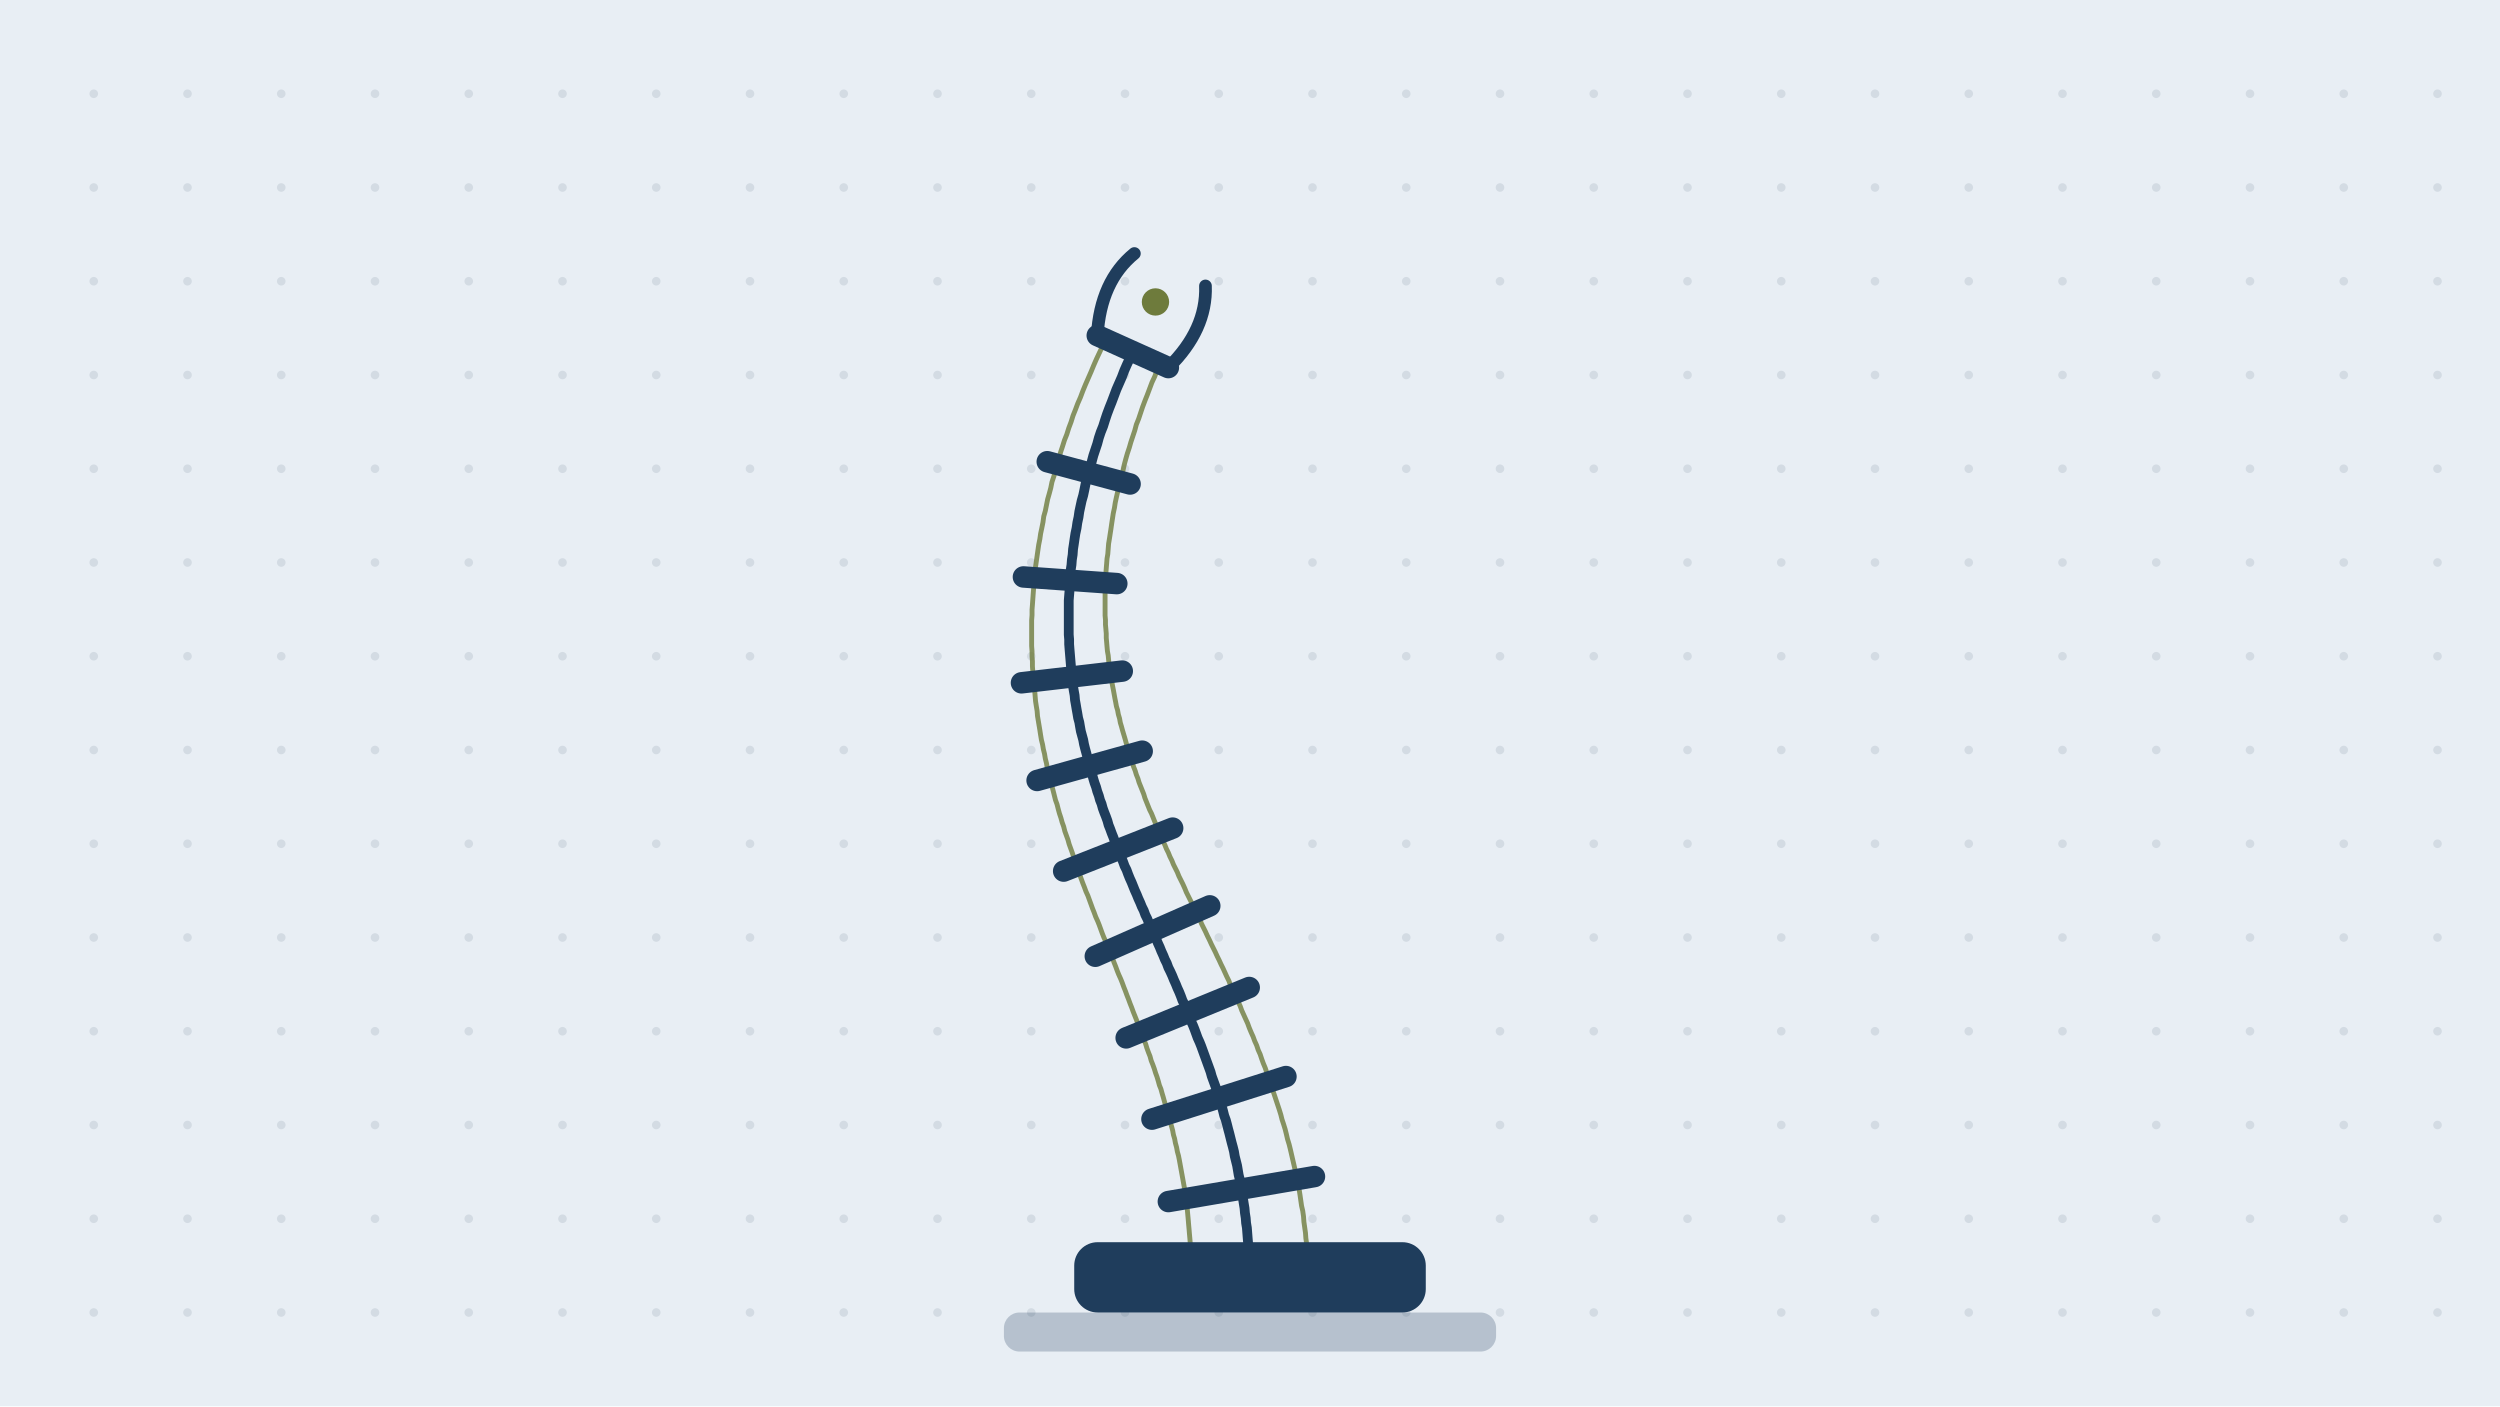
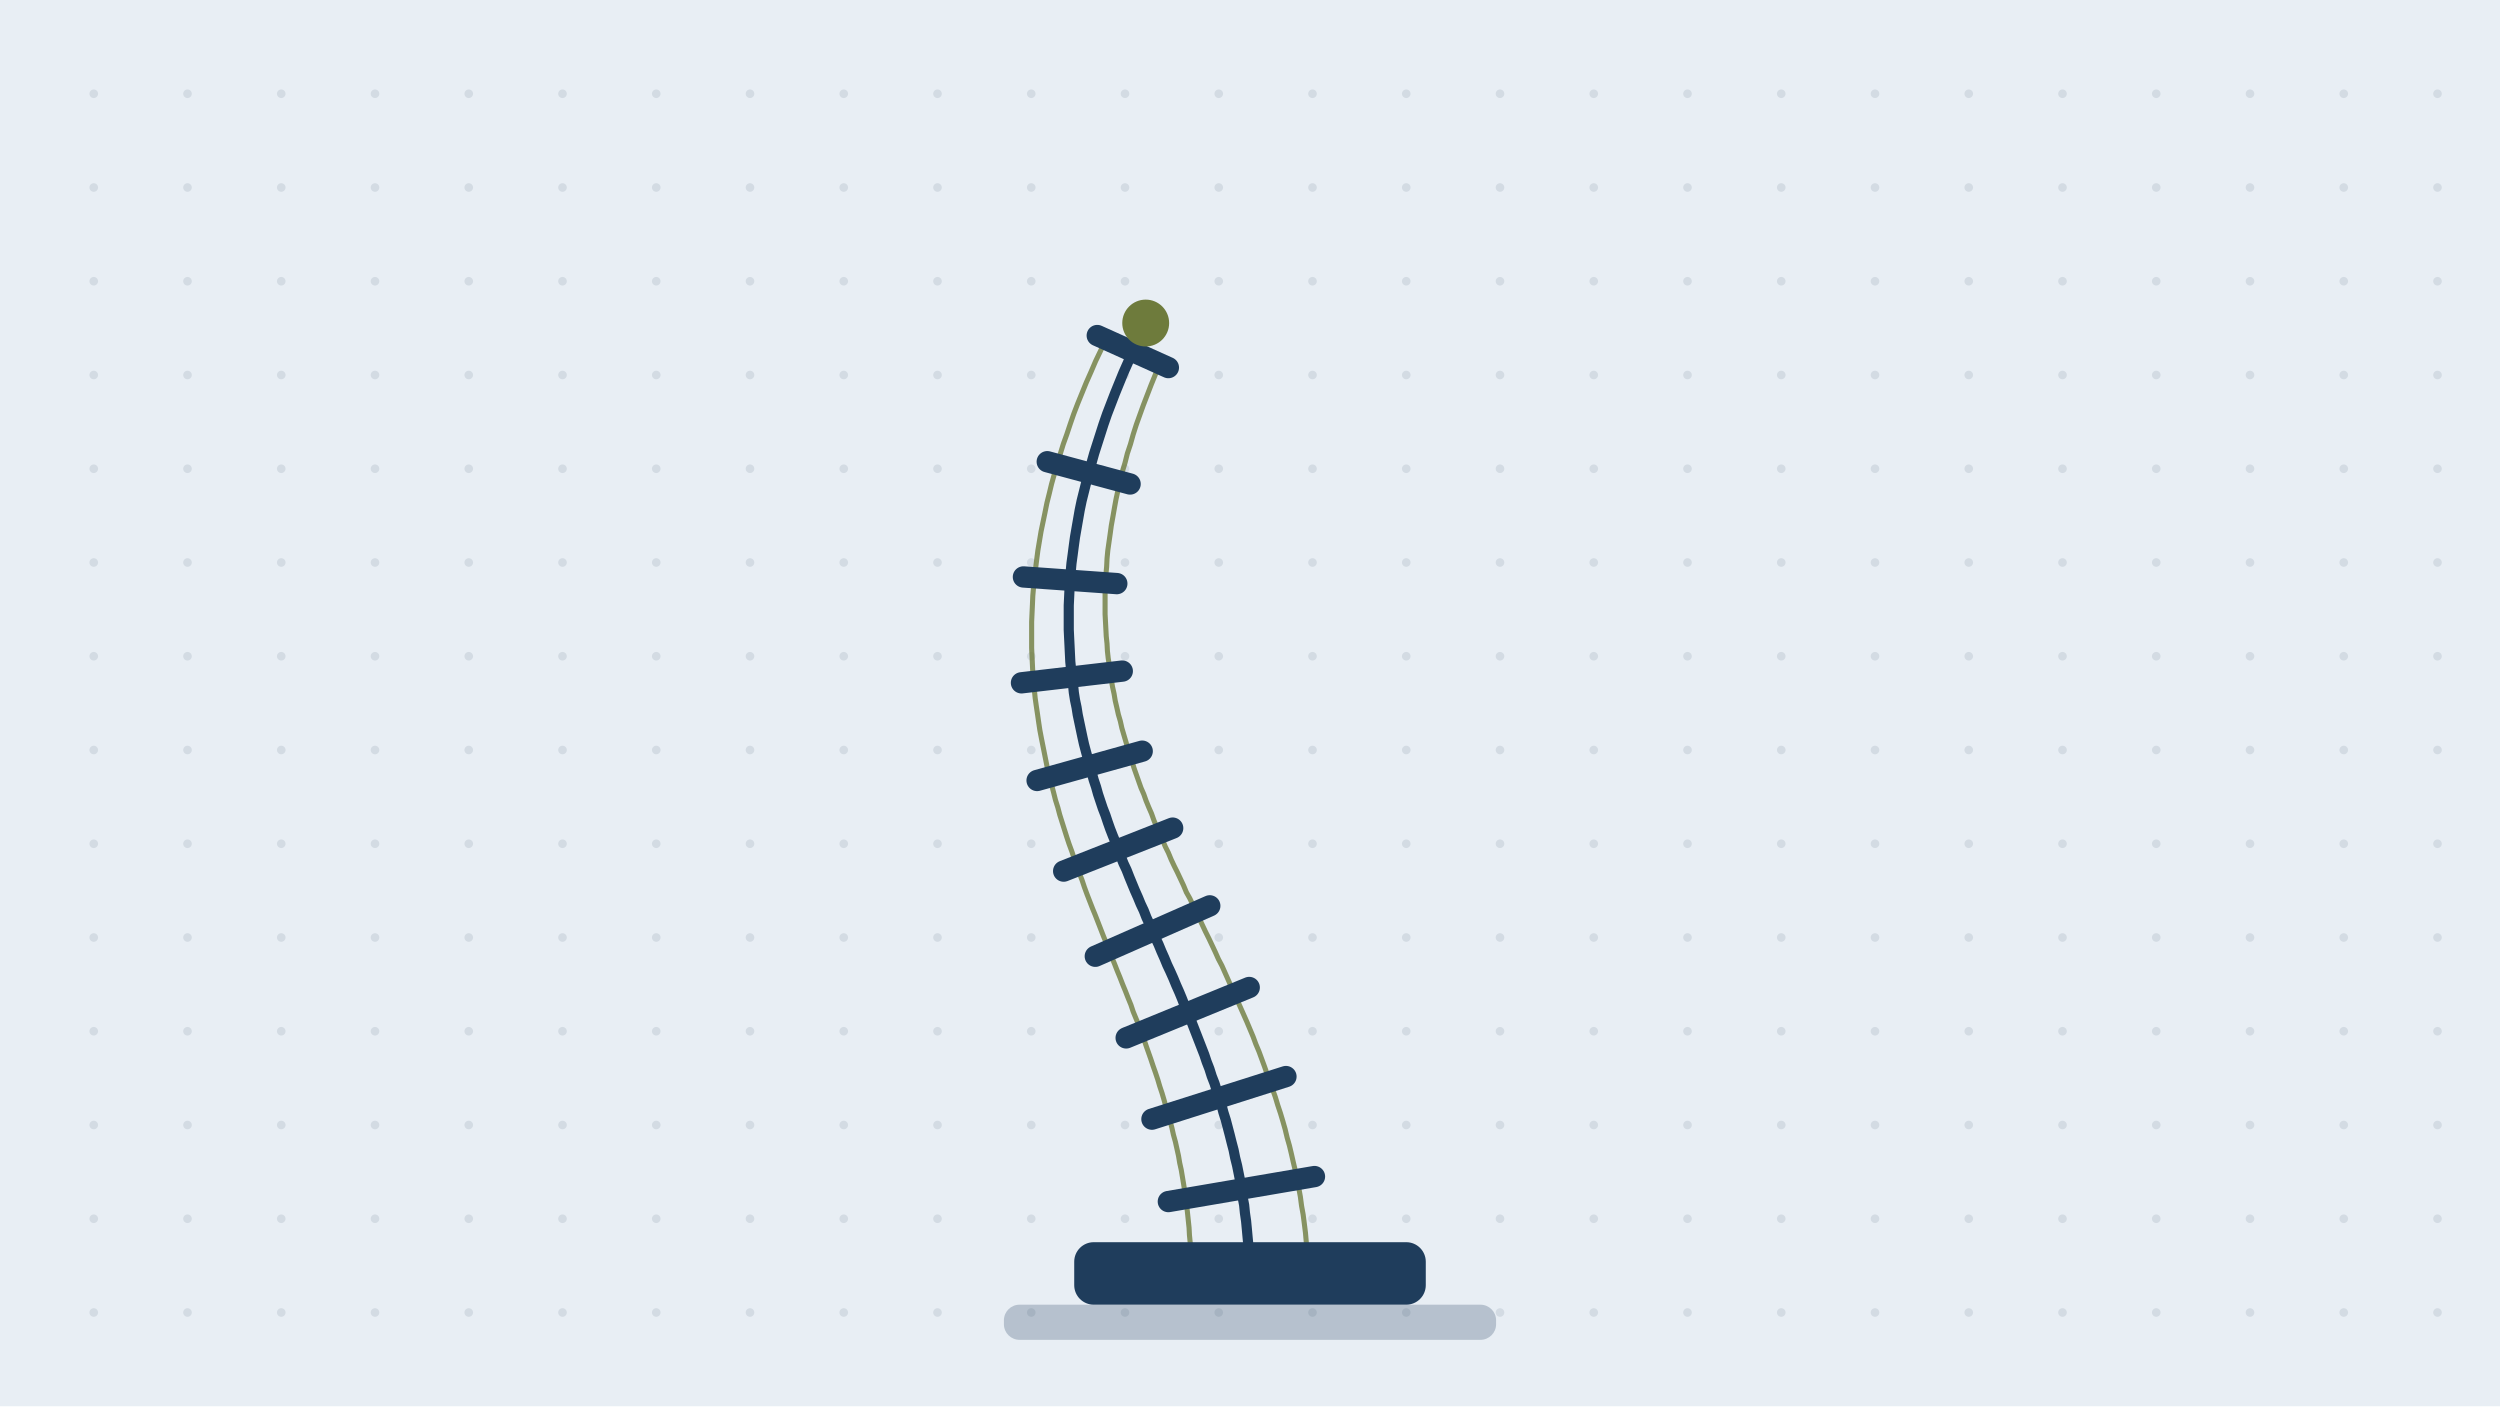
<svg xmlns="http://www.w3.org/2000/svg" viewBox="0 0 640 360" width="640" height="360">
  <rect width="640" height="360" fill="#e8eef4" />
  <circle cx="24" cy="24" r="1.1" fill="#d3dbe3" />
  <circle cx="24" cy="48" r="1.1" fill="#d3dbe3" />
  <circle cx="24" cy="72" r="1.1" fill="#d3dbe3" />
  <circle cx="24" cy="96" r="1.1" fill="#d3dbe3" />
  <circle cx="24" cy="120" r="1.1" fill="#d3dbe3" />
  <circle cx="24" cy="144" r="1.1" fill="#d3dbe3" />
  <circle cx="24" cy="168" r="1.1" fill="#d3dbe3" />
  <circle cx="24" cy="192" r="1.1" fill="#d3dbe3" />
  <circle cx="24" cy="216" r="1.1" fill="#d3dbe3" />
  <circle cx="24" cy="240" r="1.1" fill="#d3dbe3" />
  <circle cx="24" cy="264" r="1.1" fill="#d3dbe3" />
  <circle cx="24" cy="288" r="1.1" fill="#d3dbe3" />
  <circle cx="24" cy="312" r="1.1" fill="#d3dbe3" />
  <circle cx="24" cy="336" r="1.1" fill="#d3dbe3" />
  <circle cx="48" cy="24" r="1.1" fill="#d3dbe3" />
  <circle cx="48" cy="48" r="1.1" fill="#d3dbe3" />
  <circle cx="48" cy="72" r="1.1" fill="#d3dbe3" />
  <circle cx="48" cy="96" r="1.1" fill="#d3dbe3" />
  <circle cx="48" cy="120" r="1.1" fill="#d3dbe3" />
  <circle cx="48" cy="144" r="1.1" fill="#d3dbe3" />
  <circle cx="48" cy="168" r="1.1" fill="#d3dbe3" />
  <circle cx="48" cy="192" r="1.1" fill="#d3dbe3" />
  <circle cx="48" cy="216" r="1.1" fill="#d3dbe3" />
  <circle cx="48" cy="240" r="1.1" fill="#d3dbe3" />
  <circle cx="48" cy="264" r="1.1" fill="#d3dbe3" />
  <circle cx="48" cy="288" r="1.1" fill="#d3dbe3" />
  <circle cx="48" cy="312" r="1.1" fill="#d3dbe3" />
  <circle cx="48" cy="336" r="1.1" fill="#d3dbe3" />
  <circle cx="72" cy="24" r="1.1" fill="#d3dbe3" />
  <circle cx="72" cy="48" r="1.1" fill="#d3dbe3" />
  <circle cx="72" cy="72" r="1.1" fill="#d3dbe3" />
  <circle cx="72" cy="96" r="1.1" fill="#d3dbe3" />
  <circle cx="72" cy="120" r="1.1" fill="#d3dbe3" />
  <circle cx="72" cy="144" r="1.1" fill="#d3dbe3" />
  <circle cx="72" cy="168" r="1.1" fill="#d3dbe3" />
  <circle cx="72" cy="192" r="1.1" fill="#d3dbe3" />
  <circle cx="72" cy="216" r="1.1" fill="#d3dbe3" />
  <circle cx="72" cy="240" r="1.1" fill="#d3dbe3" />
  <circle cx="72" cy="264" r="1.1" fill="#d3dbe3" />
  <circle cx="72" cy="288" r="1.1" fill="#d3dbe3" />
  <circle cx="72" cy="312" r="1.1" fill="#d3dbe3" />
  <circle cx="72" cy="336" r="1.1" fill="#d3dbe3" />
  <circle cx="96" cy="24" r="1.1" fill="#d3dbe3" />
  <circle cx="96" cy="48" r="1.1" fill="#d3dbe3" />
  <circle cx="96" cy="72" r="1.1" fill="#d3dbe3" />
  <circle cx="96" cy="96" r="1.1" fill="#d3dbe3" />
  <circle cx="96" cy="120" r="1.1" fill="#d3dbe3" />
  <circle cx="96" cy="144" r="1.1" fill="#d3dbe3" />
  <circle cx="96" cy="168" r="1.1" fill="#d3dbe3" />
  <circle cx="96" cy="192" r="1.1" fill="#d3dbe3" />
  <circle cx="96" cy="216" r="1.1" fill="#d3dbe3" />
  <circle cx="96" cy="240" r="1.1" fill="#d3dbe3" />
  <circle cx="96" cy="264" r="1.1" fill="#d3dbe3" />
  <circle cx="96" cy="288" r="1.1" fill="#d3dbe3" />
  <circle cx="96" cy="312" r="1.1" fill="#d3dbe3" />
  <circle cx="96" cy="336" r="1.1" fill="#d3dbe3" />
  <circle cx="120" cy="24" r="1.1" fill="#d3dbe3" />
  <circle cx="120" cy="48" r="1.1" fill="#d3dbe3" />
  <circle cx="120" cy="72" r="1.1" fill="#d3dbe3" />
  <circle cx="120" cy="96" r="1.1" fill="#d3dbe3" />
  <circle cx="120" cy="120" r="1.1" fill="#d3dbe3" />
  <circle cx="120" cy="144" r="1.1" fill="#d3dbe3" />
  <circle cx="120" cy="168" r="1.1" fill="#d3dbe3" />
  <circle cx="120" cy="192" r="1.1" fill="#d3dbe3" />
  <circle cx="120" cy="216" r="1.1" fill="#d3dbe3" />
  <circle cx="120" cy="240" r="1.1" fill="#d3dbe3" />
  <circle cx="120" cy="264" r="1.1" fill="#d3dbe3" />
  <circle cx="120" cy="288" r="1.1" fill="#d3dbe3" />
  <circle cx="120" cy="312" r="1.1" fill="#d3dbe3" />
  <circle cx="120" cy="336" r="1.1" fill="#d3dbe3" />
  <circle cx="144" cy="24" r="1.1" fill="#d3dbe3" />
  <circle cx="144" cy="48" r="1.1" fill="#d3dbe3" />
  <circle cx="144" cy="72" r="1.1" fill="#d3dbe3" />
  <circle cx="144" cy="96" r="1.1" fill="#d3dbe3" />
  <circle cx="144" cy="120" r="1.1" fill="#d3dbe3" />
  <circle cx="144" cy="144" r="1.1" fill="#d3dbe3" />
  <circle cx="144" cy="168" r="1.1" fill="#d3dbe3" />
  <circle cx="144" cy="192" r="1.1" fill="#d3dbe3" />
  <circle cx="144" cy="216" r="1.1" fill="#d3dbe3" />
  <circle cx="144" cy="240" r="1.1" fill="#d3dbe3" />
  <circle cx="144" cy="264" r="1.1" fill="#d3dbe3" />
  <circle cx="144" cy="288" r="1.1" fill="#d3dbe3" />
  <circle cx="144" cy="312" r="1.1" fill="#d3dbe3" />
  <circle cx="144" cy="336" r="1.1" fill="#d3dbe3" />
  <circle cx="168" cy="24" r="1.1" fill="#d3dbe3" />
  <circle cx="168" cy="48" r="1.1" fill="#d3dbe3" />
  <circle cx="168" cy="72" r="1.1" fill="#d3dbe3" />
  <circle cx="168" cy="96" r="1.1" fill="#d3dbe3" />
  <circle cx="168" cy="120" r="1.1" fill="#d3dbe3" />
  <circle cx="168" cy="144" r="1.1" fill="#d3dbe3" />
  <circle cx="168" cy="168" r="1.1" fill="#d3dbe3" />
  <circle cx="168" cy="192" r="1.1" fill="#d3dbe3" />
  <circle cx="168" cy="216" r="1.1" fill="#d3dbe3" />
  <circle cx="168" cy="240" r="1.1" fill="#d3dbe3" />
  <circle cx="168" cy="264" r="1.1" fill="#d3dbe3" />
  <circle cx="168" cy="288" r="1.1" fill="#d3dbe3" />
  <circle cx="168" cy="312" r="1.1" fill="#d3dbe3" />
  <circle cx="168" cy="336" r="1.1" fill="#d3dbe3" />
  <circle cx="192" cy="24" r="1.1" fill="#d3dbe3" />
  <circle cx="192" cy="48" r="1.1" fill="#d3dbe3" />
  <circle cx="192" cy="72" r="1.1" fill="#d3dbe3" />
  <circle cx="192" cy="96" r="1.1" fill="#d3dbe3" />
  <circle cx="192" cy="120" r="1.1" fill="#d3dbe3" />
  <circle cx="192" cy="144" r="1.1" fill="#d3dbe3" />
  <circle cx="192" cy="168" r="1.1" fill="#d3dbe3" />
  <circle cx="192" cy="192" r="1.1" fill="#d3dbe3" />
  <circle cx="192" cy="216" r="1.1" fill="#d3dbe3" />
  <circle cx="192" cy="240" r="1.1" fill="#d3dbe3" />
  <circle cx="192" cy="264" r="1.1" fill="#d3dbe3" />
  <circle cx="192" cy="288" r="1.1" fill="#d3dbe3" />
  <circle cx="192" cy="312" r="1.1" fill="#d3dbe3" />
  <circle cx="192" cy="336" r="1.1" fill="#d3dbe3" />
  <circle cx="216" cy="24" r="1.1" fill="#d3dbe3" />
  <circle cx="216" cy="48" r="1.1" fill="#d3dbe3" />
  <circle cx="216" cy="72" r="1.1" fill="#d3dbe3" />
  <circle cx="216" cy="96" r="1.1" fill="#d3dbe3" />
  <circle cx="216" cy="120" r="1.1" fill="#d3dbe3" />
  <circle cx="216" cy="144" r="1.1" fill="#d3dbe3" />
  <circle cx="216" cy="168" r="1.1" fill="#d3dbe3" />
  <circle cx="216" cy="192" r="1.1" fill="#d3dbe3" />
  <circle cx="216" cy="216" r="1.1" fill="#d3dbe3" />
  <circle cx="216" cy="240" r="1.1" fill="#d3dbe3" />
  <circle cx="216" cy="264" r="1.1" fill="#d3dbe3" />
  <circle cx="216" cy="288" r="1.1" fill="#d3dbe3" />
  <circle cx="216" cy="312" r="1.1" fill="#d3dbe3" />
  <circle cx="216" cy="336" r="1.1" fill="#d3dbe3" />
  <circle cx="240" cy="24" r="1.1" fill="#d3dbe3" />
  <circle cx="240" cy="48" r="1.1" fill="#d3dbe3" />
  <circle cx="240" cy="72" r="1.1" fill="#d3dbe3" />
  <circle cx="240" cy="96" r="1.1" fill="#d3dbe3" />
  <circle cx="240" cy="120" r="1.1" fill="#d3dbe3" />
  <circle cx="240" cy="144" r="1.1" fill="#d3dbe3" />
  <circle cx="240" cy="168" r="1.1" fill="#d3dbe3" />
  <circle cx="240" cy="192" r="1.1" fill="#d3dbe3" />
  <circle cx="240" cy="216" r="1.1" fill="#d3dbe3" />
  <circle cx="240" cy="240" r="1.1" fill="#d3dbe3" />
  <circle cx="240" cy="264" r="1.1" fill="#d3dbe3" />
  <circle cx="240" cy="288" r="1.1" fill="#d3dbe3" />
  <circle cx="240" cy="312" r="1.1" fill="#d3dbe3" />
  <circle cx="240" cy="336" r="1.1" fill="#d3dbe3" />
  <circle cx="264" cy="24" r="1.1" fill="#d3dbe3" />
  <circle cx="264" cy="48" r="1.1" fill="#d3dbe3" />
  <circle cx="264" cy="72" r="1.1" fill="#d3dbe3" />
  <circle cx="264" cy="96" r="1.1" fill="#d3dbe3" />
  <circle cx="264" cy="120" r="1.1" fill="#d3dbe3" />
  <circle cx="264" cy="144" r="1.1" fill="#d3dbe3" />
  <circle cx="264" cy="168" r="1.1" fill="#d3dbe3" />
  <circle cx="264" cy="192" r="1.1" fill="#d3dbe3" />
  <circle cx="264" cy="216" r="1.1" fill="#d3dbe3" />
  <circle cx="264" cy="240" r="1.1" fill="#d3dbe3" />
  <circle cx="264" cy="264" r="1.1" fill="#d3dbe3" />
  <circle cx="264" cy="288" r="1.1" fill="#d3dbe3" />
  <circle cx="264" cy="312" r="1.1" fill="#d3dbe3" />
  <circle cx="264" cy="336" r="1.1" fill="#d3dbe3" />
  <circle cx="288" cy="24" r="1.1" fill="#d3dbe3" />
  <circle cx="288" cy="48" r="1.1" fill="#d3dbe3" />
  <circle cx="288" cy="72" r="1.1" fill="#d3dbe3" />
  <circle cx="288" cy="96" r="1.1" fill="#d3dbe3" />
  <circle cx="288" cy="120" r="1.1" fill="#d3dbe3" />
  <circle cx="288" cy="144" r="1.1" fill="#d3dbe3" />
  <circle cx="288" cy="168" r="1.1" fill="#d3dbe3" />
  <circle cx="288" cy="192" r="1.1" fill="#d3dbe3" />
  <circle cx="288" cy="216" r="1.1" fill="#d3dbe3" />
  <circle cx="288" cy="240" r="1.1" fill="#d3dbe3" />
  <circle cx="288" cy="264" r="1.1" fill="#d3dbe3" />
  <circle cx="288" cy="288" r="1.1" fill="#d3dbe3" />
  <circle cx="288" cy="312" r="1.1" fill="#d3dbe3" />
  <circle cx="288" cy="336" r="1.1" fill="#d3dbe3" />
  <circle cx="312" cy="24" r="1.1" fill="#d3dbe3" />
  <circle cx="312" cy="48" r="1.1" fill="#d3dbe3" />
  <circle cx="312" cy="72" r="1.1" fill="#d3dbe3" />
  <circle cx="312" cy="96" r="1.1" fill="#d3dbe3" />
  <circle cx="312" cy="120" r="1.1" fill="#d3dbe3" />
  <circle cx="312" cy="144" r="1.1" fill="#d3dbe3" />
  <circle cx="312" cy="168" r="1.1" fill="#d3dbe3" />
  <circle cx="312" cy="192" r="1.1" fill="#d3dbe3" />
  <circle cx="312" cy="216" r="1.1" fill="#d3dbe3" />
  <circle cx="312" cy="240" r="1.1" fill="#d3dbe3" />
  <circle cx="312" cy="264" r="1.1" fill="#d3dbe3" />
  <circle cx="312" cy="288" r="1.1" fill="#d3dbe3" />
  <circle cx="312" cy="312" r="1.1" fill="#d3dbe3" />
  <circle cx="312" cy="336" r="1.1" fill="#d3dbe3" />
  <circle cx="336" cy="24" r="1.1" fill="#d3dbe3" />
  <circle cx="336" cy="48" r="1.1" fill="#d3dbe3" />
  <circle cx="336" cy="72" r="1.1" fill="#d3dbe3" />
  <circle cx="336" cy="96" r="1.1" fill="#d3dbe3" />
  <circle cx="336" cy="120" r="1.1" fill="#d3dbe3" />
  <circle cx="336" cy="144" r="1.1" fill="#d3dbe3" />
  <circle cx="336" cy="168" r="1.1" fill="#d3dbe3" />
  <circle cx="336" cy="192" r="1.1" fill="#d3dbe3" />
  <circle cx="336" cy="216" r="1.1" fill="#d3dbe3" />
  <circle cx="336" cy="240" r="1.1" fill="#d3dbe3" />
  <circle cx="336" cy="264" r="1.1" fill="#d3dbe3" />
  <circle cx="336" cy="288" r="1.1" fill="#d3dbe3" />
  <circle cx="336" cy="312" r="1.1" fill="#d3dbe3" />
  <circle cx="336" cy="336" r="1.1" fill="#d3dbe3" />
  <circle cx="360" cy="24" r="1.1" fill="#d3dbe3" />
  <circle cx="360" cy="48" r="1.1" fill="#d3dbe3" />
  <circle cx="360" cy="72" r="1.1" fill="#d3dbe3" />
  <circle cx="360" cy="96" r="1.1" fill="#d3dbe3" />
  <circle cx="360" cy="120" r="1.1" fill="#d3dbe3" />
  <circle cx="360" cy="144" r="1.1" fill="#d3dbe3" />
  <circle cx="360" cy="168" r="1.1" fill="#d3dbe3" />
  <circle cx="360" cy="192" r="1.1" fill="#d3dbe3" />
  <circle cx="360" cy="216" r="1.1" fill="#d3dbe3" />
  <circle cx="360" cy="240" r="1.1" fill="#d3dbe3" />
  <circle cx="360" cy="264" r="1.1" fill="#d3dbe3" />
  <circle cx="360" cy="288" r="1.1" fill="#d3dbe3" />
  <circle cx="360" cy="312" r="1.1" fill="#d3dbe3" />
  <circle cx="360" cy="336" r="1.1" fill="#d3dbe3" />
  <circle cx="384" cy="24" r="1.1" fill="#d3dbe3" />
  <circle cx="384" cy="48" r="1.1" fill="#d3dbe3" />
  <circle cx="384" cy="72" r="1.1" fill="#d3dbe3" />
  <circle cx="384" cy="96" r="1.1" fill="#d3dbe3" />
  <circle cx="384" cy="120" r="1.1" fill="#d3dbe3" />
  <circle cx="384" cy="144" r="1.1" fill="#d3dbe3" />
  <circle cx="384" cy="168" r="1.1" fill="#d3dbe3" />
  <circle cx="384" cy="192" r="1.1" fill="#d3dbe3" />
  <circle cx="384" cy="216" r="1.1" fill="#d3dbe3" />
  <circle cx="384" cy="240" r="1.1" fill="#d3dbe3" />
  <circle cx="384" cy="264" r="1.1" fill="#d3dbe3" />
  <circle cx="384" cy="288" r="1.1" fill="#d3dbe3" />
  <circle cx="384" cy="312" r="1.1" fill="#d3dbe3" />
  <circle cx="384" cy="336" r="1.1" fill="#d3dbe3" />
  <circle cx="408" cy="24" r="1.1" fill="#d3dbe3" />
  <circle cx="408" cy="48" r="1.1" fill="#d3dbe3" />
  <circle cx="408" cy="72" r="1.1" fill="#d3dbe3" />
  <circle cx="408" cy="96" r="1.1" fill="#d3dbe3" />
  <circle cx="408" cy="120" r="1.1" fill="#d3dbe3" />
  <circle cx="408" cy="144" r="1.1" fill="#d3dbe3" />
  <circle cx="408" cy="168" r="1.1" fill="#d3dbe3" />
  <circle cx="408" cy="192" r="1.1" fill="#d3dbe3" />
  <circle cx="408" cy="216" r="1.1" fill="#d3dbe3" />
  <circle cx="408" cy="240" r="1.1" fill="#d3dbe3" />
  <circle cx="408" cy="264" r="1.1" fill="#d3dbe3" />
  <circle cx="408" cy="288" r="1.1" fill="#d3dbe3" />
  <circle cx="408" cy="312" r="1.1" fill="#d3dbe3" />
  <circle cx="408" cy="336" r="1.1" fill="#d3dbe3" />
  <circle cx="432" cy="24" r="1.1" fill="#d3dbe3" />
  <circle cx="432" cy="48" r="1.1" fill="#d3dbe3" />
  <circle cx="432" cy="72" r="1.1" fill="#d3dbe3" />
  <circle cx="432" cy="96" r="1.1" fill="#d3dbe3" />
  <circle cx="432" cy="120" r="1.1" fill="#d3dbe3" />
  <circle cx="432" cy="144" r="1.1" fill="#d3dbe3" />
  <circle cx="432" cy="168" r="1.1" fill="#d3dbe3" />
  <circle cx="432" cy="192" r="1.1" fill="#d3dbe3" />
  <circle cx="432" cy="216" r="1.1" fill="#d3dbe3" />
  <circle cx="432" cy="240" r="1.1" fill="#d3dbe3" />
  <circle cx="432" cy="264" r="1.1" fill="#d3dbe3" />
  <circle cx="432" cy="288" r="1.1" fill="#d3dbe3" />
  <circle cx="432" cy="312" r="1.1" fill="#d3dbe3" />
  <circle cx="432" cy="336" r="1.1" fill="#d3dbe3" />
  <circle cx="456" cy="24" r="1.1" fill="#d3dbe3" />
  <circle cx="456" cy="48" r="1.1" fill="#d3dbe3" />
  <circle cx="456" cy="72" r="1.1" fill="#d3dbe3" />
  <circle cx="456" cy="96" r="1.1" fill="#d3dbe3" />
  <circle cx="456" cy="120" r="1.1" fill="#d3dbe3" />
  <circle cx="456" cy="144" r="1.1" fill="#d3dbe3" />
  <circle cx="456" cy="168" r="1.1" fill="#d3dbe3" />
  <circle cx="456" cy="192" r="1.1" fill="#d3dbe3" />
  <circle cx="456" cy="216" r="1.1" fill="#d3dbe3" />
  <circle cx="456" cy="240" r="1.1" fill="#d3dbe3" />
  <circle cx="456" cy="264" r="1.1" fill="#d3dbe3" />
  <circle cx="456" cy="288" r="1.1" fill="#d3dbe3" />
  <circle cx="456" cy="312" r="1.1" fill="#d3dbe3" />
  <circle cx="456" cy="336" r="1.1" fill="#d3dbe3" />
  <circle cx="480" cy="24" r="1.1" fill="#d3dbe3" />
  <circle cx="480" cy="48" r="1.1" fill="#d3dbe3" />
  <circle cx="480" cy="72" r="1.1" fill="#d3dbe3" />
  <circle cx="480" cy="96" r="1.1" fill="#d3dbe3" />
  <circle cx="480" cy="120" r="1.1" fill="#d3dbe3" />
  <circle cx="480" cy="144" r="1.1" fill="#d3dbe3" />
  <circle cx="480" cy="168" r="1.1" fill="#d3dbe3" />
  <circle cx="480" cy="192" r="1.1" fill="#d3dbe3" />
  <circle cx="480" cy="216" r="1.1" fill="#d3dbe3" />
  <circle cx="480" cy="240" r="1.1" fill="#d3dbe3" />
  <circle cx="480" cy="264" r="1.1" fill="#d3dbe3" />
  <circle cx="480" cy="288" r="1.1" fill="#d3dbe3" />
  <circle cx="480" cy="312" r="1.1" fill="#d3dbe3" />
  <circle cx="480" cy="336" r="1.1" fill="#d3dbe3" />
  <circle cx="504" cy="24" r="1.1" fill="#d3dbe3" />
  <circle cx="504" cy="48" r="1.1" fill="#d3dbe3" />
  <circle cx="504" cy="72" r="1.1" fill="#d3dbe3" />
  <circle cx="504" cy="96" r="1.1" fill="#d3dbe3" />
  <circle cx="504" cy="120" r="1.1" fill="#d3dbe3" />
  <circle cx="504" cy="144" r="1.1" fill="#d3dbe3" />
  <circle cx="504" cy="168" r="1.1" fill="#d3dbe3" />
  <circle cx="504" cy="192" r="1.1" fill="#d3dbe3" />
  <circle cx="504" cy="216" r="1.1" fill="#d3dbe3" />
  <circle cx="504" cy="240" r="1.1" fill="#d3dbe3" />
  <circle cx="504" cy="264" r="1.1" fill="#d3dbe3" />
  <circle cx="504" cy="288" r="1.1" fill="#d3dbe3" />
  <circle cx="504" cy="312" r="1.1" fill="#d3dbe3" />
  <circle cx="504" cy="336" r="1.1" fill="#d3dbe3" />
  <circle cx="528" cy="24" r="1.1" fill="#d3dbe3" />
  <circle cx="528" cy="48" r="1.1" fill="#d3dbe3" />
  <circle cx="528" cy="72" r="1.1" fill="#d3dbe3" />
  <circle cx="528" cy="96" r="1.1" fill="#d3dbe3" />
  <circle cx="528" cy="120" r="1.1" fill="#d3dbe3" />
  <circle cx="528" cy="144" r="1.1" fill="#d3dbe3" />
  <circle cx="528" cy="168" r="1.1" fill="#d3dbe3" />
  <circle cx="528" cy="192" r="1.1" fill="#d3dbe3" />
  <circle cx="528" cy="216" r="1.1" fill="#d3dbe3" />
  <circle cx="528" cy="240" r="1.1" fill="#d3dbe3" />
  <circle cx="528" cy="264" r="1.1" fill="#d3dbe3" />
  <circle cx="528" cy="288" r="1.1" fill="#d3dbe3" />
  <circle cx="528" cy="312" r="1.1" fill="#d3dbe3" />
  <circle cx="528" cy="336" r="1.1" fill="#d3dbe3" />
  <circle cx="552" cy="24" r="1.1" fill="#d3dbe3" />
  <circle cx="552" cy="48" r="1.1" fill="#d3dbe3" />
  <circle cx="552" cy="72" r="1.1" fill="#d3dbe3" />
  <circle cx="552" cy="96" r="1.1" fill="#d3dbe3" />
  <circle cx="552" cy="120" r="1.1" fill="#d3dbe3" />
  <circle cx="552" cy="144" r="1.1" fill="#d3dbe3" />
  <circle cx="552" cy="168" r="1.1" fill="#d3dbe3" />
  <circle cx="552" cy="192" r="1.1" fill="#d3dbe3" />
  <circle cx="552" cy="216" r="1.1" fill="#d3dbe3" />
  <circle cx="552" cy="240" r="1.1" fill="#d3dbe3" />
  <circle cx="552" cy="264" r="1.1" fill="#d3dbe3" />
  <circle cx="552" cy="288" r="1.1" fill="#d3dbe3" />
  <circle cx="552" cy="312" r="1.1" fill="#d3dbe3" />
  <circle cx="552" cy="336" r="1.1" fill="#d3dbe3" />
  <circle cx="576" cy="24" r="1.1" fill="#d3dbe3" />
  <circle cx="576" cy="48" r="1.1" fill="#d3dbe3" />
  <circle cx="576" cy="72" r="1.1" fill="#d3dbe3" />
  <circle cx="576" cy="96" r="1.1" fill="#d3dbe3" />
  <circle cx="576" cy="120" r="1.1" fill="#d3dbe3" />
  <circle cx="576" cy="144" r="1.1" fill="#d3dbe3" />
  <circle cx="576" cy="168" r="1.1" fill="#d3dbe3" />
  <circle cx="576" cy="192" r="1.1" fill="#d3dbe3" />
  <circle cx="576" cy="216" r="1.1" fill="#d3dbe3" />
  <circle cx="576" cy="240" r="1.1" fill="#d3dbe3" />
  <circle cx="576" cy="264" r="1.1" fill="#d3dbe3" />
  <circle cx="576" cy="288" r="1.1" fill="#d3dbe3" />
  <circle cx="576" cy="312" r="1.1" fill="#d3dbe3" />
  <circle cx="576" cy="336" r="1.1" fill="#d3dbe3" />
  <circle cx="600" cy="24" r="1.1" fill="#d3dbe3" />
  <circle cx="600" cy="48" r="1.1" fill="#d3dbe3" />
  <circle cx="600" cy="72" r="1.1" fill="#d3dbe3" />
  <circle cx="600" cy="96" r="1.1" fill="#d3dbe3" />
  <circle cx="600" cy="120" r="1.1" fill="#d3dbe3" />
  <circle cx="600" cy="144" r="1.1" fill="#d3dbe3" />
  <circle cx="600" cy="168" r="1.1" fill="#d3dbe3" />
  <circle cx="600" cy="192" r="1.1" fill="#d3dbe3" />
  <circle cx="600" cy="216" r="1.1" fill="#d3dbe3" />
  <circle cx="600" cy="240" r="1.1" fill="#d3dbe3" />
  <circle cx="600" cy="264" r="1.1" fill="#d3dbe3" />
  <circle cx="600" cy="288" r="1.1" fill="#d3dbe3" />
  <circle cx="600" cy="312" r="1.1" fill="#d3dbe3" />
  <circle cx="600" cy="336" r="1.1" fill="#d3dbe3" />
  <circle cx="624" cy="24" r="1.1" fill="#d3dbe3" />
  <circle cx="624" cy="48" r="1.1" fill="#d3dbe3" />
  <circle cx="624" cy="72" r="1.1" fill="#d3dbe3" />
  <circle cx="624" cy="96" r="1.1" fill="#d3dbe3" />
  <circle cx="624" cy="120" r="1.1" fill="#d3dbe3" />
  <circle cx="624" cy="144" r="1.1" fill="#d3dbe3" />
  <circle cx="624" cy="168" r="1.1" fill="#d3dbe3" />
  <circle cx="624" cy="192" r="1.1" fill="#d3dbe3" />
  <circle cx="624" cy="216" r="1.1" fill="#d3dbe3" />
  <circle cx="624" cy="240" r="1.1" fill="#d3dbe3" />
  <circle cx="624" cy="264" r="1.1" fill="#d3dbe3" />
  <circle cx="624" cy="288" r="1.1" fill="#d3dbe3" />
  <circle cx="624" cy="312" r="1.1" fill="#d3dbe3" />
  <circle cx="624" cy="336" r="1.1" fill="#d3dbe3" />
-   <path d="M304.8,330.0 L304.8,328.8 L304.9,327.6 L304.9,326.4 L304.9,325.2 L304.9,324.0 L304.8,322.8 L304.8,321.6 L304.8,320.5 L304.7,319.3 L304.7,318.2 L304.6,317.0 L304.5,315.9 L304.4,314.7 L304.3,313.6 L304.2,312.4 L304.1,311.3 L304.0,310.2 L303.9,309.0 L303.7,307.9 L303.6,306.8 L303.4,305.7 L303.3,304.6 L303.1,303.5 L302.9,302.4 L302.7,301.3 L302.5,300.2 L302.3,299.1 L302.1,298.0 L301.9,296.9 L301.7,295.9 L301.4,294.8 L301.2,293.7 L300.9,292.6 L300.7,291.5 L300.4,290.5 L300.2,289.4 L299.9,288.3 L299.6,287.3 L299.3,286.2 L299.0,285.2 L298.7,284.1 L298.4,283.0 L298.1,282.0 L297.8,280.9 L297.5,279.9 L297.2,278.8 L296.8,277.8 L296.5,276.7 L296.2,275.7 L295.8,274.6 L295.5,273.6 L295.1,272.5 L294.7,271.5 L294.4,270.4 L294.0,269.4 L293.6,268.3 L293.3,267.3 L292.9,266.3 L292.5,265.2 L292.1,264.2 L291.7,263.1 L291.3,262.1 L290.9,261.0 L290.5,260.0 L290.1,259.0 L289.7,257.9 L289.3,256.9 L288.9,255.8 L288.5,254.8 L288.1,253.7 L287.7,252.7 L287.3,251.6 L286.9,250.6 L286.4,249.5 L286.0,248.5 L285.6,247.4 L285.2,246.4 L284.8,245.3 L284.3,244.3 L283.9,243.2 L283.5,242.2 L283.1,241.1 L282.6,240.0 L282.2,239.0 L281.8,237.9 L281.4,236.8 L281.0,235.8 L280.5,234.7 L280.1,233.6 L279.7,232.6 L279.3,231.5 L278.9,230.4 L278.5,229.3 L278.0,228.2 L277.6,227.1 L277.2,226.1 L276.8,225.0 L276.4,223.9 L276.0,222.8 L275.6,221.7 L275.2,220.6 L274.9,219.5 L274.5,218.3 L274.1,217.2 L273.7,216.1 L273.4,215.0 L273.0,213.9 L272.6,212.8 L272.3,211.6 L271.9,210.5 L271.6,209.4 L271.2,208.2 L270.9,207.1 L270.6,205.9 L270.2,204.8 L269.9,203.6 L269.6,202.4 L269.3,201.3 L269.0,200.1 L268.7,198.9 L268.4,197.8 L268.1,196.6 L267.9,195.4 L267.6,194.2 L267.4,193.0 L267.1,191.8 L266.9,190.6 L266.6,189.4 L266.4,188.2 L266.2,186.9 L266.0,185.7 L265.8,184.5 L265.6,183.3 L265.5,182.0 L265.3,180.8 L265.1,179.5 L265.0,178.3 L264.9,177.0 L264.7,175.7 L264.6,174.5 L264.5,173.2 L264.4,171.9 L264.3,170.6 L264.3,169.3 L264.2,168.0 L264.2,166.7 L264.1,165.4 L264.1,164.1 L264.1,162.8 L264.1,161.5 L264.1,160.1 L264.1,158.8 L264.2,157.5 L264.2,156.1 L264.3,154.8 L264.4,153.4 L264.5,152.0 L264.6,150.7 L264.7,149.3 L264.8,147.9 L265.0,146.5 L265.1,145.1 L265.3,143.7 L265.5,142.3 L265.7,140.9 L265.9,139.5 L266.2,138.0 L266.4,136.6 L266.7,135.2 L267.0,133.7 L267.2,132.2 L267.6,130.8 L267.9,129.3 L268.2,127.8 L268.6,126.4 L269.0,124.9 L269.3,123.4 L269.8,121.9 L270.2,120.4 L270.6,118.9 L271.1,117.3 L271.5,115.8 L272.0,114.3 L272.5,112.7 L273.1,111.2 L273.6,109.6 L274.2,108.0 L274.7,106.4 L275.3,104.9 L275.9,103.3 L276.6,101.7 L277.2,100.1 L277.9,98.4 L278.6,96.8 L279.3,95.2 L280.0,93.5 L280.7,91.9 L281.5,90.2 L282.3,88.5 L283.1,86.9" fill="none" stroke="#6e7b3c" stroke-width="1.25" opacity=".8" />
-   <path d="M335.2,330.0 L335.2,328.5 L335.1,327.0 L335.0,325.6 L334.9,324.1 L334.8,322.7 L334.7,321.2 L334.6,319.8 L334.5,318.4 L334.3,317.0 L334.2,315.6 L334.0,314.2 L333.8,312.8 L333.7,311.4 L333.5,310.0 L333.2,308.7 L333.0,307.3 L332.8,305.9 L332.6,304.6 L332.3,303.3 L332.0,301.9 L331.8,300.6 L331.5,299.3 L331.2,298.0 L330.9,296.7 L330.6,295.4 L330.3,294.1 L330.0,292.9 L329.6,291.6 L329.3,290.3 L329.0,289.1 L328.6,287.8 L328.2,286.6 L327.9,285.4 L327.5,284.1 L327.1,282.9 L326.7,281.7 L326.3,280.5 L325.9,279.3 L325.5,278.1 L325.1,276.9 L324.7,275.7 L324.3,274.6 L323.9,273.4 L323.4,272.2 L323.0,271.1 L322.6,269.9 L322.1,268.8 L321.7,267.6 L321.2,266.5 L320.8,265.4 L320.3,264.3 L319.8,263.1 L319.4,262.0 L318.9,260.9 L318.4,259.8 L317.9,258.7 L317.5,257.6 L317.0,256.5 L316.5,255.4 L316.0,254.3 L315.5,253.3 L315.0,252.2 L314.6,251.1 L314.1,250.1 L313.6,249.0 L313.1,247.9 L312.6,246.9 L312.1,245.8 L311.6,244.8 L311.1,243.7 L310.6,242.7 L310.1,241.7 L309.6,240.6 L309.1,239.6 L308.6,238.5 L308.1,237.5 L307.6,236.5 L307.2,235.5 L306.7,234.4 L306.2,233.4 L305.7,232.4 L305.2,231.4 L304.7,230.4 L304.2,229.4 L303.7,228.4 L303.3,227.4 L302.8,226.3 L302.3,225.3 L301.8,224.3 L301.4,223.3 L300.9,222.3 L300.4,221.3 L300.0,220.3 L299.5,219.3 L299.1,218.3 L298.6,217.3 L298.2,216.3 L297.7,215.3 L297.3,214.3 L296.9,213.3 L296.4,212.3 L296.0,211.3 L295.6,210.3 L295.2,209.3 L294.8,208.3 L294.3,207.3 L293.9,206.3 L293.5,205.3 L293.1,204.3 L292.8,203.3 L292.4,202.3 L292.0,201.3 L291.6,200.3 L291.3,199.3 L290.9,198.3 L290.6,197.3 L290.2,196.3 L289.9,195.3 L289.5,194.2 L289.2,193.2 L288.9,192.2 L288.6,191.2 L288.3,190.2 L288.0,189.1 L287.7,188.1 L287.4,187.1 L287.1,186.0 L286.8,185.0 L286.6,183.9 L286.3,182.9 L286.1,181.8 L285.8,180.8 L285.6,179.7 L285.4,178.7 L285.2,177.6 L285.0,176.5 L284.8,175.5 L284.6,174.4 L284.4,173.3 L284.2,172.2 L284.1,171.1 L283.9,170.0 L283.8,168.9 L283.7,167.8 L283.5,166.7 L283.4,165.6 L283.3,164.4 L283.2,163.3 L283.2,162.2 L283.1,161.0 L283.0,159.9 L283.0,158.7 L282.9,157.6 L282.9,156.4 L282.9,155.2 L282.9,154.0 L282.9,152.8 L282.9,151.6 L283.0,150.4 L283.0,149.2 L283.1,148.0 L283.1,146.8 L283.2,145.5 L283.3,144.3 L283.4,143.0 L283.6,141.8 L283.7,140.5 L283.8,139.2 L284.0,138.0 L284.2,136.7 L284.4,135.4 L284.6,134.0 L284.8,132.7 L285.0,131.4 L285.3,130.0 L285.5,128.7 L285.8,127.3 L286.1,126.0 L286.4,124.6 L286.8,123.2 L287.1,121.8 L287.5,120.4 L287.8,119.0 L288.2,117.5 L288.6,116.1 L289.1,114.6 L289.5,113.2 L290.0,111.7 L290.5,110.2 L290.9,108.7 L291.5,107.2 L292.0,105.7 L292.5,104.2 L293.1,102.6 L293.7,101.1 L294.3,99.5 L294.9,97.9 L295.6,96.4 L296.2,94.8 L296.9,93.1" fill="none" stroke="#6e7b3c" stroke-width="1.25" opacity=".8" />
-   <path d="M320.0,330.0 L320.0,328.7 L320.0,327.3 L319.9,326.0 L319.9,324.7 L319.9,323.3 L319.8,322.0 L319.7,320.7 L319.6,319.4 L319.5,318.1 L319.4,316.9 L319.3,315.6 L319.2,314.3 L319.0,313.1 L318.9,311.8 L318.7,310.5 L318.6,309.3 L318.4,308.1 L318.2,306.8 L318.0,305.6 L317.8,304.4 L317.6,303.2 L317.4,302.0 L317.1,300.8 L316.9,299.6 L316.7,298.4 L316.4,297.2 L316.1,296.0 L315.9,294.8 L315.6,293.6 L315.3,292.5 L315.0,291.3 L314.7,290.1 L314.4,289.0 L314.1,287.8 L313.8,286.7 L313.4,285.6 L313.1,284.4 L312.8,283.3 L312.4,282.2 L312.1,281.0 L311.7,279.9 L311.4,278.8 L311.0,277.7 L310.6,276.6 L310.2,275.5 L309.9,274.4 L309.5,273.3 L309.1,272.2 L308.7,271.1 L308.3,270.0 L307.9,268.9 L307.5,267.8 L307.1,266.8 L306.6,265.7 L306.2,264.6 L305.8,263.5 L305.4,262.5 L304.9,261.4 L304.5,260.3 L304.1,259.3 L303.6,258.2 L303.2,257.1 L302.7,256.1 L302.3,255.0 L301.9,254.0 L301.4,252.9 L301.0,251.9 L300.5,250.8 L300.1,249.8 L299.6,248.7 L299.1,247.7 L298.7,246.6 L298.2,245.6 L297.8,244.6 L297.3,243.5 L296.9,242.5 L296.4,241.4 L296.0,240.4 L295.5,239.4 L295.0,238.3 L294.6,237.3 L294.1,236.2 L293.7,235.2 L293.2,234.2 L292.8,233.1 L292.3,232.1 L291.9,231.1 L291.4,230.0 L291.0,229.0 L290.5,227.9 L290.1,226.9 L289.7,225.9 L289.2,224.8 L288.8,223.8 L288.4,222.7 L287.9,221.7 L287.5,220.6 L287.1,219.6 L286.7,218.5 L286.2,217.5 L285.8,216.4 L285.4,215.4 L285.0,214.3 L284.6,213.3 L284.2,212.2 L283.8,211.2 L283.5,210.1 L283.1,209.0 L282.7,208.0 L282.3,206.9 L282.0,205.8 L281.6,204.8 L281.3,203.7 L280.9,202.6 L280.6,201.5 L280.2,200.4 L279.9,199.4 L279.6,198.3 L279.3,197.2 L279.0,196.1 L278.7,195.0 L278.4,193.9 L278.1,192.8 L277.8,191.7 L277.5,190.5 L277.3,189.4 L277.0,188.3 L276.7,187.2 L276.5,186.1 L276.3,184.9 L276.0,183.8 L275.8,182.6 L275.6,181.5 L275.4,180.3 L275.2,179.2 L275.1,178.0 L274.9,176.9 L274.7,175.7 L274.6,174.5 L274.4,173.3 L274.3,172.2 L274.2,171.0 L274.1,169.8 L274.0,168.6 L273.9,167.4 L273.8,166.2 L273.7,164.9 L273.7,163.7 L273.6,162.5 L273.6,161.2 L273.6,160.0 L273.6,158.8 L273.6,157.5 L273.6,156.3 L273.6,155.0 L273.6,153.7 L273.7,152.4 L273.8,151.2 L273.8,149.9 L273.9,148.6 L274.0,147.3 L274.1,145.9 L274.3,144.6 L274.4,143.3 L274.6,142.0 L274.7,140.6 L274.9,139.3 L275.1,137.9 L275.3,136.6 L275.6,135.2 L275.8,133.8 L276.1,132.4 L276.3,131.0 L276.6,129.6 L276.9,128.2 L277.3,126.8 L277.6,125.4 L277.9,123.9 L278.3,122.5 L278.7,121.0 L279.1,119.6 L279.5,118.1 L279.9,116.6 L280.4,115.1 L280.9,113.6 L281.3,112.1 L281.8,110.6 L282.4,109.1 L282.9,107.5 L283.4,106.0 L284.0,104.4 L284.6,102.9 L285.2,101.3 L285.8,99.7 L286.5,98.1 L287.2,96.5 L287.8,94.9 L288.5,93.3 L289.3,91.6 L290.0,90.0" fill="none" stroke="#1f3d5c" stroke-width="2.5" stroke-linecap="round" />
-   <line x1="300.0" y1="330.0" x2="340.0" y2="330.0" stroke="#1f3d5c" stroke-width="5.5" stroke-linecap="round" />
-   <line x1="299.1" y1="307.6" x2="336.5" y2="301.2" stroke="#1f3d5c" stroke-width="5.5" stroke-linecap="round" />
-   <line x1="294.9" y1="286.5" x2="329.2" y2="275.6" stroke="#1f3d5c" stroke-width="5.5" stroke-linecap="round" />
-   <line x1="288.3" y1="265.7" x2="319.8" y2="252.8" stroke="#1f3d5c" stroke-width="5.5" stroke-linecap="round" />
-   <line x1="280.4" y1="244.8" x2="309.7" y2="231.9" stroke="#1f3d5c" stroke-width="5.5" stroke-linecap="round" />
-   <line x1="272.3" y1="223.0" x2="300.2" y2="212.0" stroke="#1f3d5c" stroke-width="5.5" stroke-linecap="round" />
-   <line x1="265.5" y1="199.8" x2="292.4" y2="192.3" stroke="#1f3d5c" stroke-width="5.5" stroke-linecap="round" />
-   <line x1="261.5" y1="174.8" x2="287.3" y2="171.8" stroke="#1f3d5c" stroke-width="5.5" stroke-linecap="round" />
-   <line x1="262.0" y1="147.7" x2="285.9" y2="149.4" stroke="#1f3d5c" stroke-width="5.5" stroke-linecap="round" />
-   <line x1="268.1" y1="118.2" x2="289.3" y2="123.9" stroke="#1f3d5c" stroke-width="5.5" stroke-linecap="round" />
-   <line x1="280.9" y1="85.9" x2="299.1" y2="94.1" stroke="#1f3d5c" stroke-width="5.5" stroke-linecap="round" />
-   <path d="M280.9,85.9 Q281.7,72.0 290.4,64.9" fill="none" stroke="#1f3d5c" stroke-width="3.25" stroke-linecap="round" />
-   <path d="M299.1,94.1 Q309.0,84.4 308.6,73.2" fill="none" stroke="#1f3d5c" stroke-width="3.25" stroke-linecap="round" />
-   <circle cx="295.8" cy="77.3" r="3.5" fill="#6e7b3c" />
-   <rect x="275.0" y="318" width="90" height="18" rx="6" fill="#1f3d5c" />
-   <rect x="257.0" y="336" width="126" height="10" rx="4" fill="#1f3d5c" opacity=".25" />
+   <path d="M304.8,330.0 L304.8,328.0 L304.9,326.0 L304.9,324.0 L304.8,322.0 L304.8,320.1 L304.7,318.2 L304.5,316.2 L304.4,314.3 L304.2,312.4 L304.0,310.5 L303.8,308.7 L303.6,306.8 L303.3,305.0 L303.0,303.1 L302.7,301.3 L302.4,299.5 L302.0,297.7 L301.7,295.9 L301.3,294.1 L300.9,292.3 L300.4,290.5 L300.0,288.7 L299.5,286.9 L299.0,285.2 L298.5,283.4 L298.0,281.6 L297.5,279.9 L296.9,278.1 L296.4,276.4 L295.8,274.6 L295.2,272.9 L294.6,271.1 L294.0,269.4 L293.4,267.7 L292.8,265.9 L292.1,264.2 L291.5,262.4 L290.8,260.7 L290.1,259.0 L289.5,257.2 L288.8,255.5 L288.1,253.7 L287.4,252.0 L286.7,250.2 L286.0,248.5 L285.3,246.7 L284.6,245.0 L283.9,243.2 L283.2,241.4 L282.5,239.7 L281.8,237.9 L281.1,236.1 L280.4,234.3 L279.7,232.6 L279.0,230.8 L278.3,229.0 L277.6,227.1 L277.0,225.3 L276.3,223.5 L275.6,221.7 L275.0,219.8 L274.4,218.0 L273.7,216.1 L273.1,214.3 L272.5,212.4 L271.9,210.5 L271.3,208.6 L270.8,206.7 L270.2,204.8 L269.7,202.8 L269.2,200.9 L268.7,198.9 L268.2,197.0 L267.8,195.0 L267.4,193.0 L267.0,191.0 L266.6,189.0 L266.2,186.9 L265.9,184.9 L265.6,182.8 L265.3,180.8 L265.0,178.7 L264.8,176.6 L264.6,174.5 L264.4,172.3 L264.3,170.2 L264.2,168.0 L264.1,165.9 L264.1,163.7 L264.1,161.5 L264.1,159.2 L264.2,157.0 L264.3,154.8 L264.4,152.5 L264.6,150.2 L264.8,147.9 L265.1,145.6 L265.4,143.2 L265.7,140.9 L266.1,138.5 L266.5,136.1 L267.0,133.7 L267.5,131.3 L268.0,128.8 L268.6,126.4 L269.2,123.9 L269.9,121.4 L270.6,118.9 L271.4,116.3 L272.2,113.7 L273.1,111.2 L274.0,108.5 L274.9,105.9 L275.9,103.3 L277.0,100.6 L278.1,97.9 L279.3,95.2 L280.5,92.4 L281.8,89.7 L283.1,86.9" fill="none" stroke="#6e7b3c" stroke-width="1.3" opacity=".8" />
+   <path d="M335.2,330.0 L335.1,327.5 L335.0,325.1 L334.8,322.7 L334.7,320.3 L334.4,317.9 L334.2,315.6 L333.9,313.2 L333.6,310.9 L333.2,308.7 L332.9,306.4 L332.5,304.2 L332.0,301.9 L331.6,299.7 L331.1,297.6 L330.6,295.4 L330.1,293.3 L329.5,291.2 L329.0,289.1 L328.4,287.0 L327.8,285.0 L327.1,282.9 L326.5,280.9 L325.8,278.9 L325.1,276.9 L324.4,275.0 L323.7,273.0 L323.0,271.1 L322.3,269.2 L321.5,267.3 L320.8,265.4 L320.0,263.5 L319.2,261.6 L318.4,259.8 L317.6,258.0 L316.8,256.2 L316.0,254.3 L315.2,252.6 L314.4,250.8 L313.6,249.0 L312.8,247.2 L311.9,245.5 L311.1,243.7 L310.3,242.0 L309.5,240.3 L308.6,238.5 L307.8,236.8 L307.0,235.1 L306.2,233.4 L305.4,231.7 L304.6,230.0 L303.7,228.4 L303.0,226.7 L302.2,225.0 L301.4,223.3 L300.6,221.7 L299.8,220.0 L299.1,218.3 L298.3,216.7 L297.6,215.0 L296.9,213.3 L296.1,211.7 L295.4,210.0 L294.8,208.3 L294.1,206.7 L293.4,205.0 L292.8,203.3 L292.1,201.7 L291.5,200.0 L290.9,198.3 L290.3,196.6 L289.8,194.9 L289.2,193.2 L288.7,191.5 L288.2,189.8 L287.7,188.1 L287.2,186.4 L286.8,184.6 L286.3,182.9 L285.9,181.1 L285.5,179.4 L285.2,177.6 L284.8,175.8 L284.5,174.0 L284.2,172.2 L284.0,170.4 L283.7,168.5 L283.5,166.7 L283.4,164.8 L283.2,162.9 L283.1,161.0 L283.0,159.1 L282.9,157.2 L282.9,155.2 L282.9,153.2 L282.9,151.2 L283.0,149.2 L283.1,147.2 L283.3,145.1 L283.4,143.0 L283.6,140.9 L283.9,138.8 L284.2,136.7 L284.5,134.5 L284.9,132.3 L285.3,130.0 L285.7,127.8 L286.2,125.5 L286.8,123.2 L287.3,120.8 L288.0,118.5 L288.6,116.1 L289.4,113.7 L290.1,111.2 L290.9,108.7 L291.8,106.2 L292.7,103.7 L293.7,101.1 L294.7,98.5 L295.8,95.8 L296.9,93.1" fill="none" stroke="#6e7b3c" stroke-width="1.3" opacity=".8" />
+   <path d="M320.0,330.0 L320.0,327.8 L319.9,325.5 L319.9,323.3 L319.7,321.2 L319.6,319.0 L319.4,316.9 L319.2,314.7 L319.0,312.6 L318.7,310.5 L318.5,308.5 L318.1,306.4 L317.8,304.4 L317.5,302.4 L317.1,300.4 L316.7,298.4 L316.2,296.4 L315.8,294.4 L315.3,292.5 L314.8,290.5 L314.3,288.6 L313.8,286.7 L313.2,284.8 L312.7,282.9 L312.1,281.0 L311.5,279.2 L310.9,277.3 L310.2,275.5 L309.6,273.6 L308.9,271.8 L308.3,270.0 L307.6,268.2 L306.9,266.4 L306.2,264.6 L305.5,262.8 L304.8,261.0 L304.1,259.3 L303.3,257.5 L302.6,255.7 L301.9,254.0 L301.1,252.2 L300.4,250.5 L299.6,248.7 L298.8,247.0 L298.1,245.3 L297.3,243.5 L296.6,241.8 L295.8,240.1 L295.0,238.3 L294.3,236.6 L293.5,234.9 L292.8,233.1 L292.0,231.4 L291.3,229.7 L290.5,227.9 L289.8,226.2 L289.1,224.5 L288.4,222.7 L287.6,221.0 L286.9,219.2 L286.2,217.5 L285.6,215.7 L284.9,214.0 L284.2,212.2 L283.6,210.5 L283.0,208.7 L282.3,206.9 L281.7,205.1 L281.1,203.3 L280.6,201.5 L280.0,199.7 L279.5,197.9 L279.0,196.1 L278.5,194.2 L278.0,192.4 L277.5,190.5 L277.1,188.7 L276.7,186.8 L276.3,184.9 L275.9,183.0 L275.6,181.1 L275.2,179.2 L274.9,177.3 L274.7,175.3 L274.4,173.3 L274.2,171.4 L274.0,169.4 L273.9,167.4 L273.8,165.3 L273.7,163.3 L273.6,161.2 L273.6,159.2 L273.6,157.1 L273.6,155.0 L273.7,152.9 L273.8,150.7 L273.9,148.6 L274.1,146.4 L274.3,144.2 L274.6,142.0 L274.9,139.7 L275.2,137.5 L275.6,135.2 L276.0,132.9 L276.4,130.6 L276.9,128.2 L277.5,125.8 L278.1,123.4 L278.7,121.0 L279.4,118.6 L280.1,116.1 L280.9,113.6 L281.7,111.1 L282.5,108.6 L283.4,106.0 L284.4,103.4 L285.4,100.8 L286.5,98.1 L287.6,95.4 L288.8,92.7 L290.0,90.0" fill="none" stroke="#1f3d5c" stroke-width="2.6" stroke-linecap="round" />
+   <line x1="300.0" y1="330.0" x2="340.0" y2="330.0" stroke="#1f3d5c" stroke-width="5.46" stroke-linecap="round" />
+   <line x1="299.1" y1="307.6" x2="336.5" y2="301.2" stroke="#1f3d5c" stroke-width="5.46" stroke-linecap="round" />
+   <line x1="294.9" y1="286.5" x2="329.2" y2="275.6" stroke="#1f3d5c" stroke-width="5.46" stroke-linecap="round" />
+   <line x1="288.3" y1="265.7" x2="319.8" y2="252.8" stroke="#1f3d5c" stroke-width="5.46" stroke-linecap="round" />
+   <line x1="280.4" y1="244.8" x2="309.7" y2="231.9" stroke="#1f3d5c" stroke-width="5.46" stroke-linecap="round" />
+   <line x1="272.3" y1="223.0" x2="300.2" y2="212.0" stroke="#1f3d5c" stroke-width="5.46" stroke-linecap="round" />
+   <line x1="265.5" y1="199.8" x2="292.4" y2="192.3" stroke="#1f3d5c" stroke-width="5.46" stroke-linecap="round" />
+   <line x1="261.5" y1="174.8" x2="287.3" y2="171.8" stroke="#1f3d5c" stroke-width="5.46" stroke-linecap="round" />
+   <line x1="262.0" y1="147.7" x2="285.9" y2="149.4" stroke="#1f3d5c" stroke-width="5.46" stroke-linecap="round" />
+   <line x1="268.1" y1="118.2" x2="289.3" y2="123.9" stroke="#1f3d5c" stroke-width="5.46" stroke-linecap="round" />
+   <line x1="280.9" y1="85.9" x2="299.1" y2="94.1" stroke="#1f3d5c" stroke-width="5.46" stroke-linecap="round" />
+   <circle cx="293.3" cy="82.7" r="6.0" fill="#6e7b3c" />
+   <rect x="275.0" y="318" width="90" height="16" rx="5" fill="#1f3d5c" />
+   <rect x="257.0" y="334" width="126" height="9" rx="4" fill="#1f3d5c" opacity=".25" />
</svg>
